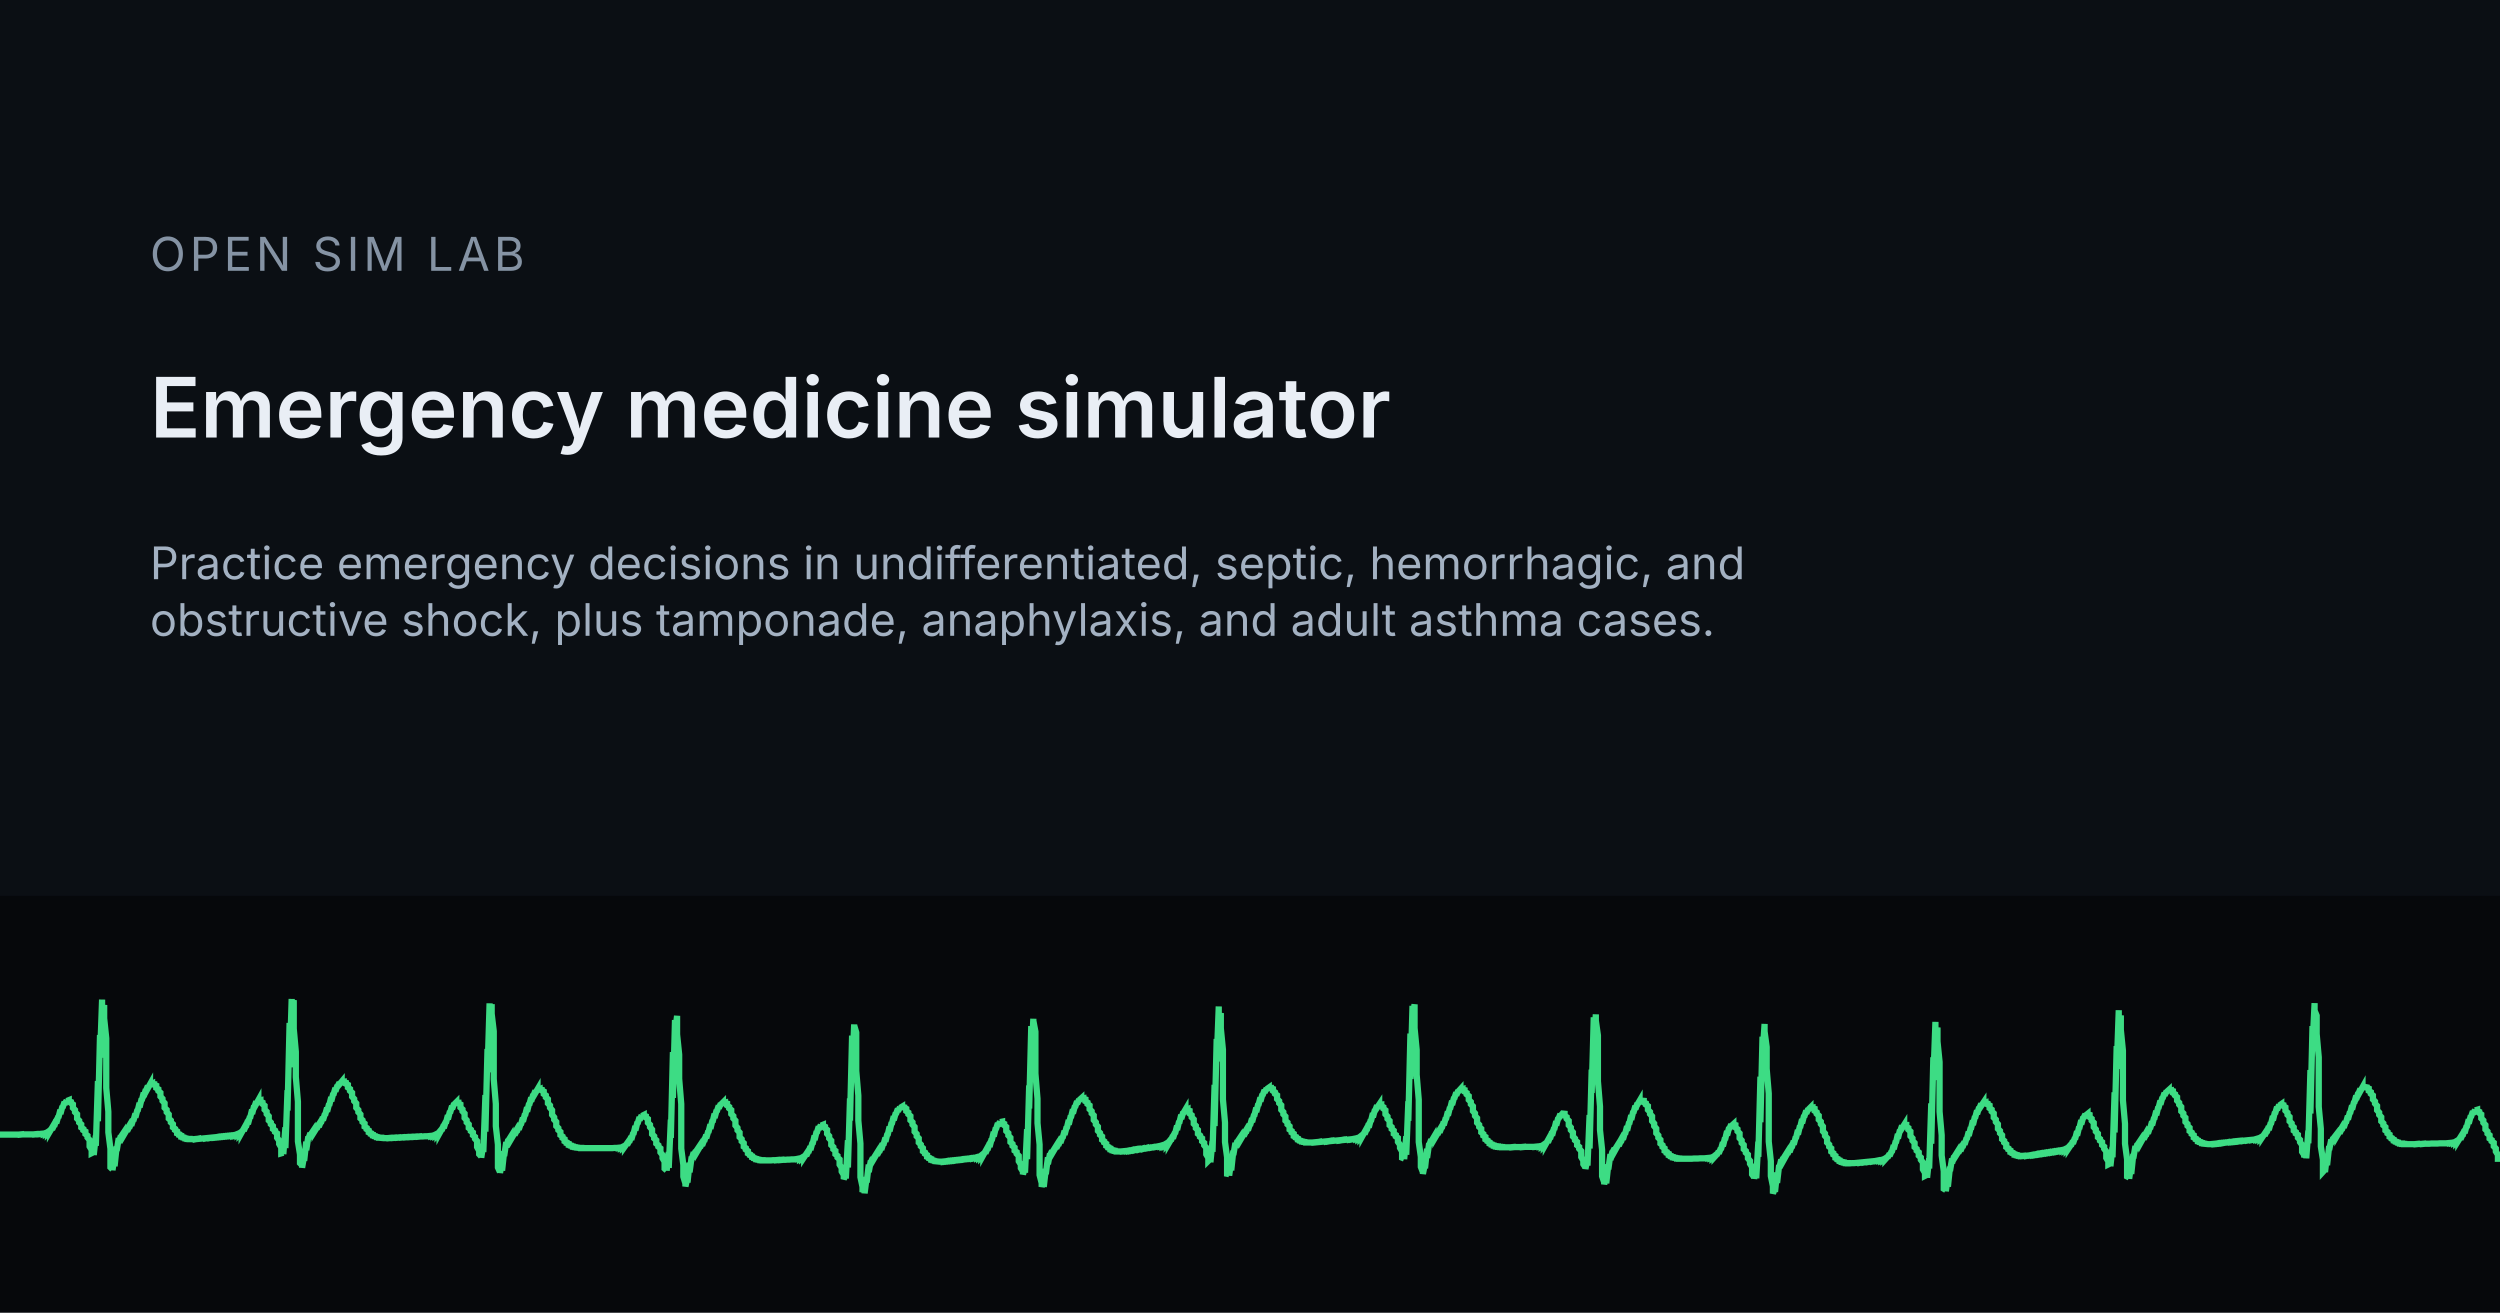
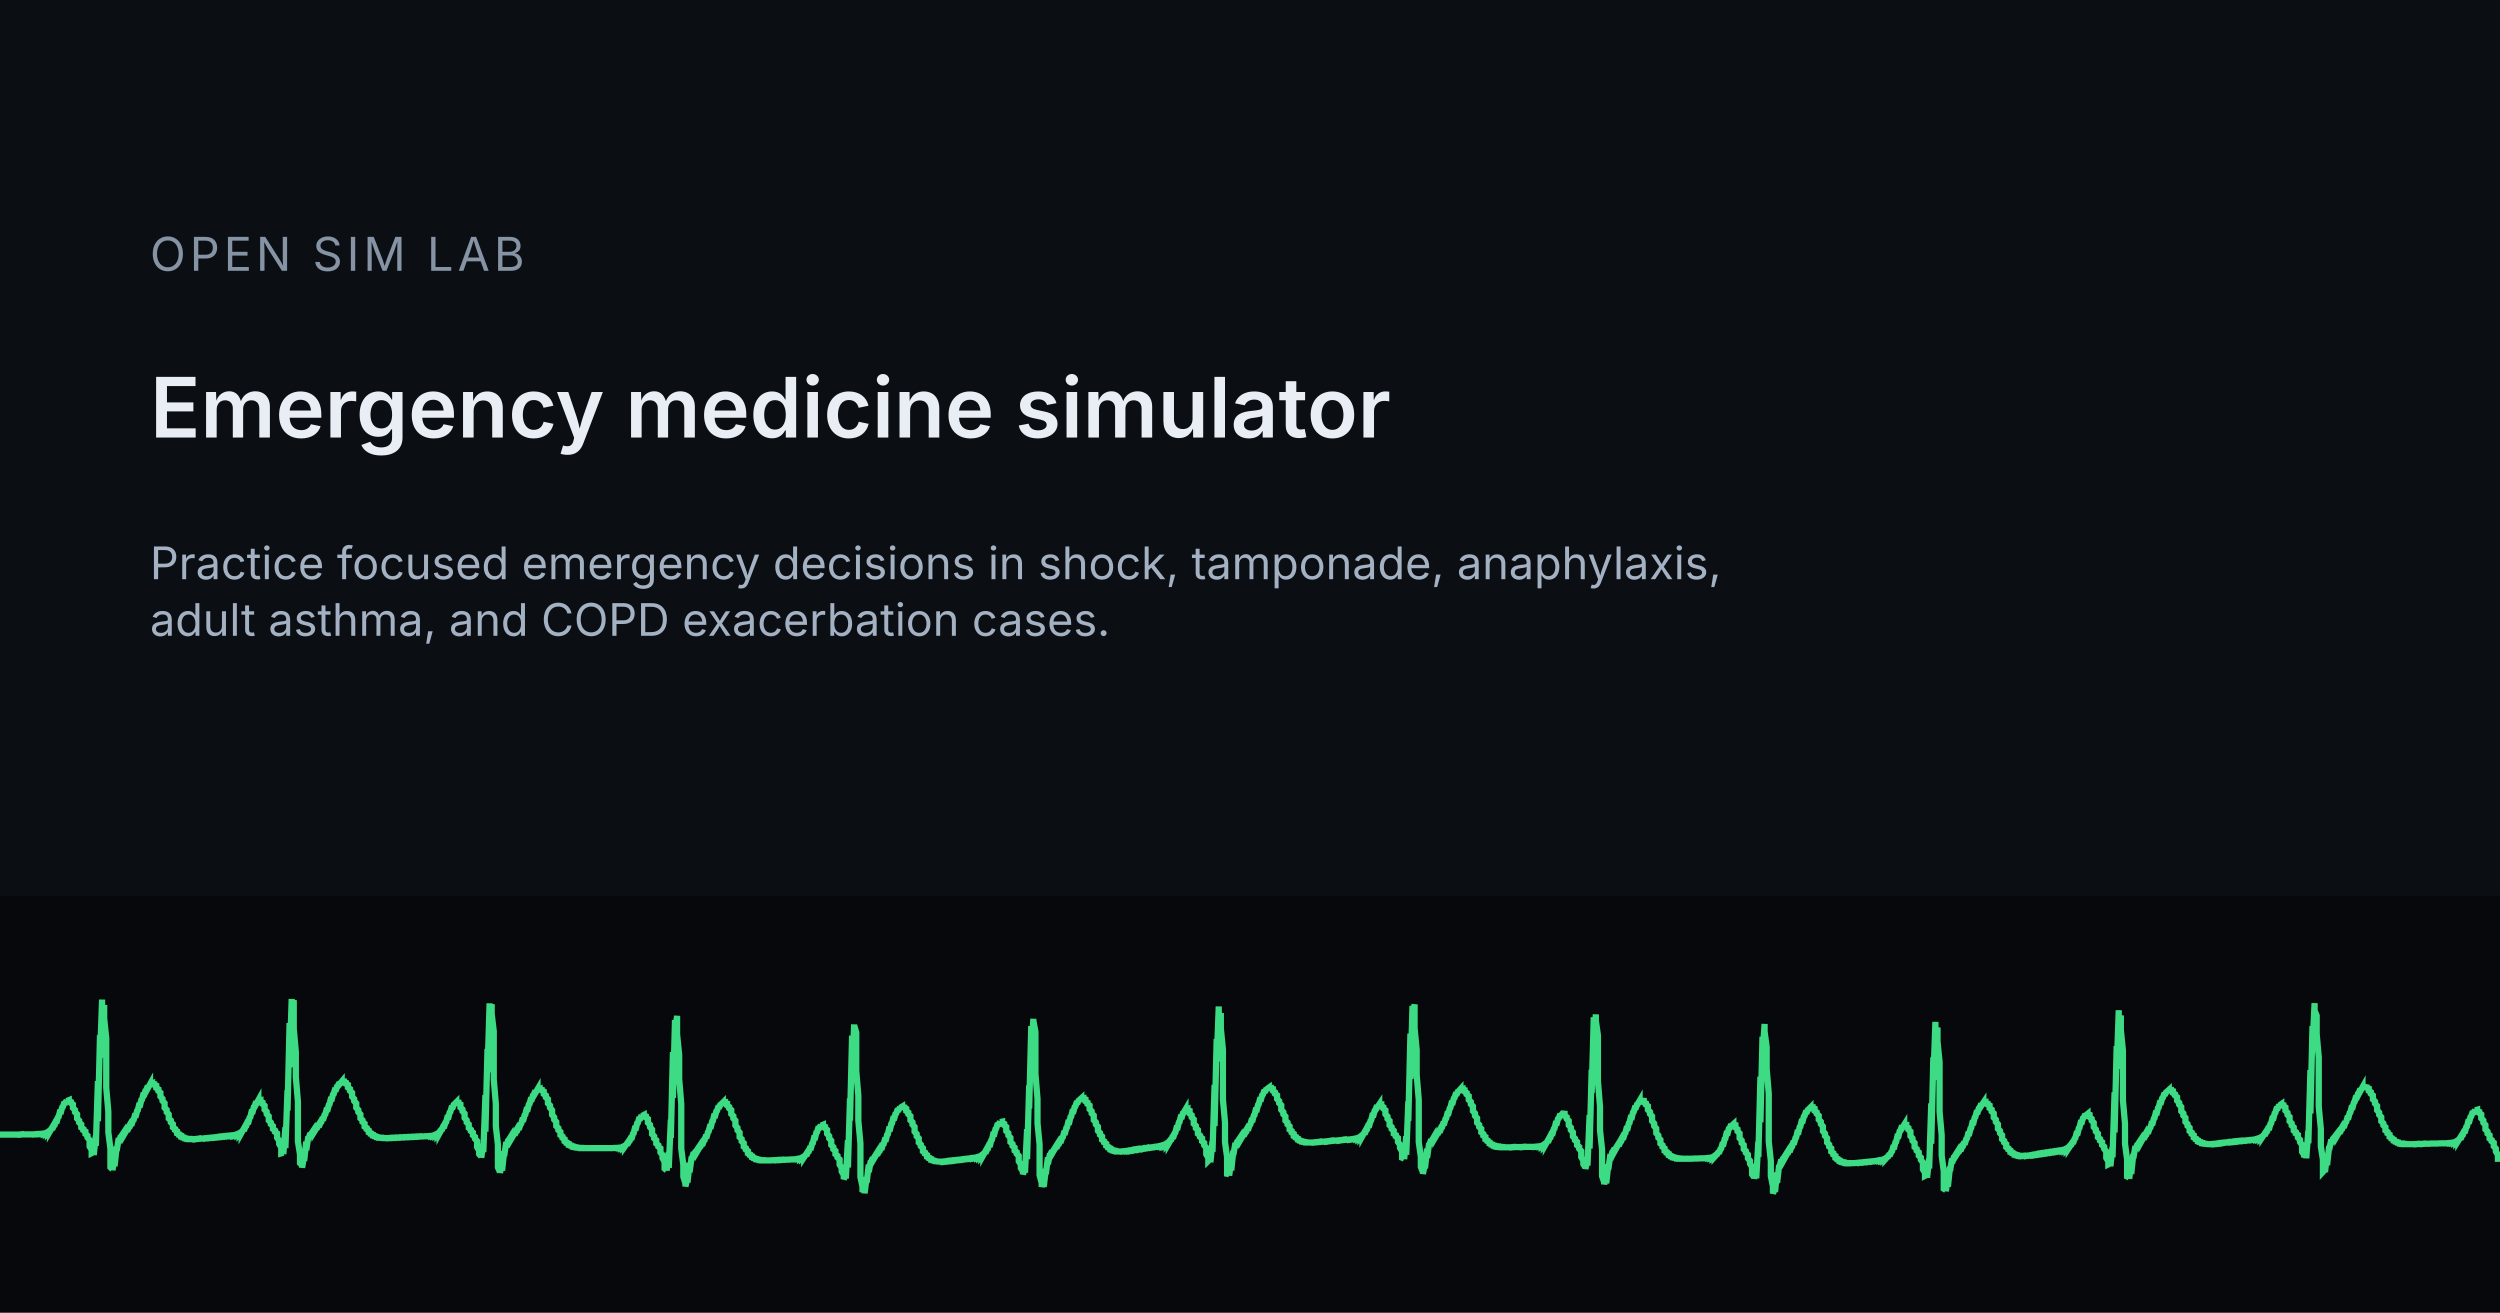
<svg xmlns="http://www.w3.org/2000/svg" width="1200" height="630" viewBox="0 0 1200 630">
  <rect width="1200" height="630" fill="#0B0F14" />
  <rect x="0" y="430" width="1200" height="200" fill="#06080B" />
  <g transform="translate(0 455)">
    <path d="M0 89.6 L0 89.6 L1 89.6 L1 89.6 L2 89.6 L2 89.6 L3 89.6 L3 89.6 L4 89.6 L4 89.6 L5 89.6 L5 89.6 L6 89.6 L6 89.6 L7 89.6 L7 89.6 L8 89.6 L8 89.6 L9 89.6 L9 89.6 L10 89.5 L10 89.6 L11 89.5 L11 89.5 L12 89.5 L12 89.5 L13 89.5 L13 89.5 L14 89.5 L14 89.5 L15 89.5 L15 89.5 L16 89.5 L16 89.5 L17 89.4 L17 89.5 L18 89.4 L18 89.4 L19 89.3 L19 89.4 L20 89.3 L20 89.3 L21 89.1 L21 89.2 L22 88.8 L22 89.0 L23 88.3 L23 88.7 L24 87.6 L24 88.0 L25 86.3 L25 87.2 L26 85.0 L26 85.7 L27 82.6 L27 84.2 L28 80.7 L28 81.6 L29 77.7 L29 79.7 L30 75.9 L30 76.8 L31 73.9 L31 75.1 L32 73.2 L32 73.5 L33 73.1 L33 73.5 L34 73.9 L34 74.4 L35 75.1 L35 76.8 L36 77.8 L36 78.8 L37 79.8 L37 81.9 L38 82.9 L38 83.8 L39 84.7 L39 86.2 L40 86.9 L40 87.5 L41 88.1 L41 89.3 L42 90.1 L42 91.0 L43 92.2 L43 95.3 L44 97.0 L44 98.5 L45 98.0 L45 99.4 L46 90.1 L46 95.0 L47 63.9 L47 83.2 L48 41.8 L48 52.7 L49 24.8 L49 32.7 L50 27.4 L50 33.8 L51 43.4 L51 67.2 L52 78.6 L52 88.5 L53 96.4 L53 105.3 L54 106.3 L54 106.7 L55 99.9 L55 104.8 L56 95.3 L56 97.4 L57 91.3 L57 93.5 L58 90.2 L58 90.7 L59 89.2 L59 89.8 L60 88.4 L60 88.8 L61 87.1 L61 88.0 L62 85.9 L62 86.5 L63 83.9 L63 85.3 L64 82.2 L64 83.1 L65 79.5 L65 81.4 L66 77.5 L66 78.5 L67 74.4 L67 76.5 L68 72.3 L68 73.4 L69 69.5 L69 71.4 L70 67.9 L70 68.7 L71 66.2 L71 67.3 L72 65.5 L72 65.7 L73 65.2 L73 65.3 L74 65.4 L74 65.7 L75 66.1 L75 67.2 L76 67.8 L76 68.6 L77 69.5 L77 71.3 L78 72.4 L78 73.4 L79 74.5 L79 76.7 L80 77.7 L80 78.8 L81 79.9 L81 81.9 L82 82.8 L82 83.7 L83 84.6 L83 86.1 L84 86.8 L84 87.4 L85 88.0 L85 89.0 L86 89.4 L86 89.8 L87 90.1 L87 90.7 L88 90.9 L88 91.1 L89 91.3 L89 91.5 L90 91.6 L90 91.7 L91 91.7 L91 91.8 L92 91.8 L92 91.8 L93 91.8 L93 91.8 L94 91.7 L94 91.8 L95 91.6 L95 91.7 L96 91.6 L96 91.6 L97 91.5 L97 91.5 L98 91.4 L98 91.4 L99 91.3 L99 91.4 L100 91.2 L100 91.2 L101 91.1 L101 91.2 L102 91.0 L102 91.0 L103 90.9 L103 91.0 L104 90.8 L104 90.9 L105 90.7 L105 90.8 L106 90.6 L106 90.7 L107 90.5 L107 90.6 L108 90.4 L108 90.5 L109 90.3 L109 90.4 L110 90.2 L110 90.3 L111 90.1 L111 90.2 L112 90.0 L112 90.1 L113 89.7 L113 89.9 L114 89.5 L114 89.6 L115 88.9 L115 89.3 L116 88.2 L116 88.6 L117 86.8 L117 87.8 L118 85.4 L118 86.1 L119 82.8 L119 84.6 L120 80.8 L120 81.8 L121 77.6 L121 79.7 L122 75.7 L122 76.6 L123 73.7 L123 74.9 L124 73.1 L124 73.3 L125 73.1 L125 73.7 L126 74.2 L126 74.9 L127 75.7 L127 77.6 L128 78.6 L128 79.7 L129 80.8 L129 82.8 L130 83.8 L130 84.6 L131 85.5 L131 86.9 L132 87.6 L132 88.3 L133 89.0 L133 91.1 L134 92.5 L134 94.1 L135 95.8 L135 98.6 L136 98.3 L136 99.0 L137 86.1 L137 96.1 L138 68.3 L138 78.1 L139 36.0 L139 57.3 L140 24.5 L140 28.4 L141 25.1 L141 38.8 L142 49.9 L142 62.0 L143 73.8 L143 92.9 L144 99.2 L144 103.3 L145 104.3 L145 105.5 L146 99.7 L146 102.2 L147 93.0 L147 97.1 L148 90.5 L148 91.6 L149 88.9 L149 89.8 L150 88.3 L150 88.6 L151 87.3 L151 88.0 L152 86.4 L152 86.9 L153 84.8 L153 85.9 L154 83.5 L154 84.2 L155 81.2 L155 82.8 L156 79.5 L156 80.4 L157 76.7 L157 78.6 L158 74.7 L158 75.7 L159 71.6 L159 73.6 L160 69.7 L160 70.7 L161 67.2 L161 68.9 L162 65.9 L162 66.5 L163 64.6 L163 65.4 L164 64.2 L164 64.3 L165 64.2 L165 64.4 L166 64.7 L166 65.2 L167 65.7 L167 67.0 L168 67.7 L168 68.6 L169 69.5 L169 71.4 L170 72.5 L170 73.5 L171 74.6 L171 76.7 L172 77.8 L172 78.8 L173 79.9 L173 81.8 L174 82.7 L174 83.5 L175 84.3 L175 85.8 L176 86.4 L176 87.0 L177 87.6 L177 88.5 L178 88.9 L178 89.3 L179 89.6 L179 90.1 L180 90.3 L180 90.5 L181 90.7 L181 90.9 L182 91.0 L182 91.1 L183 91.1 L183 91.2 L184 91.3 L184 91.3 L185 91.3 L185 91.3 L186 91.3 L186 91.3 L187 91.2 L187 91.3 L188 91.2 L188 91.2 L189 91.1 L189 91.2 L190 91.1 L190 91.1 L191 91.0 L191 91.1 L192 91.0 L192 91.0 L193 90.9 L193 91.0 L194 90.9 L194 90.9 L195 90.8 L195 90.9 L196 90.8 L196 90.8 L197 90.7 L197 90.8 L198 90.7 L198 90.7 L199 90.6 L199 90.7 L200 90.6 L200 90.6 L201 90.5 L201 90.6 L202 90.5 L202 90.5 L203 90.5 L203 90.5 L204 90.4 L204 90.4 L205 90.4 L205 90.4 L206 90.3 L206 90.3 L207 90.2 L207 90.3 L208 90.0 L208 90.1 L209 89.6 L209 89.9 L210 89.2 L210 89.4 L211 88.2 L211 88.9 L212 87.1 L212 87.7 L213 85.0 L213 86.5 L214 83.3 L214 84.2 L215 80.3 L215 82.3 L216 78.3 L216 79.3 L217 75.8 L217 77.4 L218 74.6 L218 75.1 L219 74.1 L219 74.3 L220 74.3 L220 74.6 L221 75.1 L221 76.6 L222 77.5 L222 78.4 L223 79.5 L223 81.6 L224 82.7 L224 83.7 L225 84.7 L225 86.4 L226 87.2 L226 87.9 L227 88.6 L227 89.9 L228 90.7 L228 91.6 L229 92.7 L229 95.6 L230 97.4 L230 99.0 L231 100.1 L231 100.7 L232 94.1 L232 98.0 L233 70.6 L233 88.2 L234 48.5 L234 59.7 L235 26.6 L235 38.3 L236 27.0 L236 31.6 L237 40.0 L237 63.0 L238 74.9 L238 85.6 L239 94.4 L239 105.4 L240 107.6 L240 108.0 L241 102.4 L241 106.9 L242 97.6 L242 99.9 L243 93.2 L243 95.7 L244 91.9 L244 92.5 L245 90.9 L245 91.5 L246 90.2 L246 90.6 L247 88.9 L247 89.8 L248 87.8 L248 88.4 L249 85.8 L249 87.2 L250 84.2 L250 85.0 L251 81.5 L251 83.4 L252 79.6 L252 80.6 L253 76.5 L253 78.6 L254 74.5 L254 75.5 L255 71.8 L255 73.6 L256 70.2 L256 71.0 L257 68.5 L257 69.6 L258 67.9 L258 68.2 L259 67.8 L259 67.9 L260 68.1 L260 68.4 L261 68.9 L261 70.1 L262 70.8 L262 71.7 L263 72.6 L263 74.6 L264 75.6 L264 76.7 L265 77.9 L265 80.1 L266 81.3 L266 82.4 L267 83.5 L267 85.5 L268 86.5 L268 87.4 L269 88.3 L269 89.8 L270 90.5 L270 91.2 L271 91.8 L271 92.8 L272 93.3 L272 93.7 L273 94.0 L273 94.6 L274 94.8 L274 95.0 L275 95.2 L275 95.5 L276 95.6 L276 95.7 L277 95.8 L277 95.9 L278 96.0 L278 96.0 L279 96.0 L279 96.1 L280 96.1 L280 96.1 L281 96.1 L281 96.1 L282 96.1 L282 96.1 L283 96.1 L283 96.1 L284 96.1 L284 96.1 L285 96.1 L285 96.1 L286 96.1 L286 96.1 L287 96.1 L287 96.1 L288 96.1 L288 96.1 L289 96.1 L289 96.1 L290 96.1 L290 96.1 L291 96.1 L291 96.1 L292 96.1 L292 96.1 L293 96.1 L293 96.1 L294 96.1 L294 96.1 L295 96.0 L295 96.0 L296 96.0 L296 96.0 L297 95.9 L297 96.0 L298 95.8 L298 95.9 L299 95.4 L299 95.7 L300 94.9 L300 95.2 L301 93.8 L301 94.6 L302 92.7 L302 93.3 L303 90.5 L303 92.1 L304 88.6 L304 89.6 L305 85.5 L305 87.6 L306 83.5 L306 84.5 L307 81.2 L307 82.7 L308 80.3 L308 80.7 L309 80.2 L309 80.4 L310 80.8 L310 81.4 L311 82.1 L311 83.9 L312 84.9 L312 86.0 L313 87.2 L313 89.4 L314 90.4 L314 91.4 L315 92.3 L315 93.9 L316 94.7 L316 95.4 L317 96.2 L317 98.1 L318 99.4 L318 100.9 L319 102.6 L319 105.9 L320 106.8 L320 106.9 L321 98.0 L321 105.6 L322 82.4 L322 91.2 L323 50.0 L323 72.0 L324 34.6 L324 40.8 L325 32.6 L325 41.5 L326 51.2 L326 62.8 L327 74.9 L327 96.3 L328 104.2 L328 109.8 L329 113.1 L329 114.5 L330 110.3 L330 112.6 L331 103.1 L331 107.7 L332 100.2 L332 101.4 L333 98.1 L333 99.3 L334 97.4 L334 97.8 L335 96.3 L335 97.1 L336 95.4 L336 95.9 L337 93.6 L337 94.9 L338 92.2 L338 92.9 L339 89.7 L339 91.4 L340 87.8 L340 88.7 L341 84.7 L341 86.8 L342 82.6 L342 83.7 L343 79.6 L343 81.6 L344 77.8 L344 78.7 L345 75.7 L345 77.0 L346 74.7 L346 75.2 L347 74.2 L347 74.4 L348 74.2 L348 74.4 L349 74.7 L349 75.6 L350 76.3 L350 77.0 L351 77.8 L351 79.7 L352 80.7 L352 81.8 L353 82.9 L353 85.2 L354 86.4 L354 87.5 L355 88.6 L355 90.8 L356 91.8 L356 92.8 L357 93.7 L357 95.4 L358 96.1 L358 96.8 L359 97.5 L359 98.6 L360 99.1 L360 99.5 L361 99.9 L361 100.5 L362 100.8 L362 101.0 L363 101.2 L363 101.5 L364 101.6 L364 101.7 L365 101.8 L365 101.9 L366 101.9 L366 102.0 L367 102.0 L367 102.0 L368 102.0 L368 102.0 L369 102.0 L369 102.0 L370 102.0 L370 102.0 L371 101.9 L371 101.9 L372 101.9 L372 101.9 L373 101.8 L373 101.9 L374 101.8 L374 101.8 L375 101.7 L375 101.8 L376 101.7 L376 101.7 L377 101.7 L377 101.7 L378 101.6 L378 101.6 L379 101.6 L379 101.6 L380 101.5 L380 101.5 L381 101.5 L381 101.5 L382 101.4 L382 101.4 L383 101.2 L383 101.3 L384 101.1 L384 101.2 L385 100.6 L385 100.9 L386 100.1 L386 100.4 L387 98.9 L387 99.8 L388 97.7 L388 98.3 L389 95.3 L389 97.0 L390 93.3 L390 94.3 L391 90.1 L391 92.2 L392 88.0 L392 89.0 L393 85.7 L393 87.1 L394 85.0 L394 85.3 L395 84.9 L395 85.3 L396 85.8 L396 86.5 L397 87.3 L397 89.2 L398 90.3 L398 91.4 L399 92.5 L399 94.6 L400 95.6 L400 96.6 L401 97.4 L401 99.0 L402 99.8 L402 100.6 L403 101.5 L403 104.0 L404 105.6 L404 107.3 L405 109.0 L405 111.0 L406 108.9 L406 110.7 L407 92.3 L407 105.4 L408 72.2 L408 82.9 L409 42.1 L409 60.9 L410 36.7 L410 37.2 L411 40.6 L411 59.0 L412 70.9 L412 82.9 L413 93.9 L413 110.0 L414 114.7 L414 117.2 L415 115.0 L415 117.8 L416 110.0 L416 112.6 L417 104.0 L417 107.6 L418 102.1 L418 102.9 L419 100.7 L419 101.5 L420 99.9 L420 100.3 L421 98.6 L421 99.5 L422 97.5 L422 98.1 L423 95.5 L423 96.9 L424 93.8 L424 94.7 L425 91.1 L425 93.0 L426 89.0 L426 90.1 L427 85.8 L427 88.0 L428 83.7 L428 84.8 L429 80.8 L429 82.7 L430 79.1 L430 79.9 L431 77.2 L431 78.4 L432 76.5 L432 76.8 L433 76.2 L433 76.3 L434 76.5 L434 76.7 L435 77.2 L435 78.3 L436 79.0 L436 79.8 L437 80.7 L437 82.7 L438 83.7 L438 84.8 L439 85.9 L439 88.2 L440 89.3 L440 90.4 L441 91.4 L441 93.4 L442 94.4 L442 95.2 L443 96.1 L443 97.6 L444 98.2 L444 98.8 L445 99.4 L445 100.3 L446 100.7 L446 101.0 L447 101.3 L447 101.8 L448 102.0 L448 102.1 L449 102.3 L449 102.4 L450 102.5 L450 102.5 L451 102.6 L451 102.6 L452 102.6 L452 102.6 L453 102.5 L453 102.6 L454 102.4 L454 102.5 L455 102.3 L455 102.4 L456 102.2 L456 102.3 L457 102.1 L457 102.2 L458 102.0 L458 102.1 L459 101.9 L459 102.0 L460 101.8 L460 101.8 L461 101.6 L461 101.7 L462 101.5 L462 101.6 L463 101.4 L463 101.5 L464 101.3 L464 101.3 L465 101.1 L465 101.2 L466 101.0 L466 101.1 L467 100.9 L467 101.0 L468 100.7 L468 100.8 L469 100.5 L469 100.7 L470 100.2 L470 100.4 L471 99.6 L471 100.1 L472 99.0 L472 99.4 L473 97.6 L473 98.6 L474 96.3 L474 97.0 L475 93.7 L475 95.5 L476 91.6 L476 92.6 L477 88.3 L477 90.5 L478 86.3 L478 87.2 L479 84.1 L479 85.4 L480 83.4 L480 83.6 L481 83.4 L481 83.9 L482 84.4 L482 85.1 L483 85.9 L483 87.9 L484 88.9 L484 90.0 L485 91.1 L485 93.2 L486 94.1 L486 95.0 L487 95.8 L487 97.3 L488 98.0 L488 98.8 L489 99.8 L489 102.4 L490 104.0 L490 105.7 L491 107.3 L491 108.7 L492 105.6 L492 107.9 L493 87.0 L493 101.4 L494 66.0 L494 77.1 L495 37.5 L495 54.8 L496 34.0 L496 34.9 L497 40.2 L497 60.3 L498 72.4 L498 84.1 L499 94.4 L499 109.0 L500 112.9 L500 114.7 L501 111.2 L501 114.7 L502 106.1 L502 108.6 L503 100.5 L503 103.8 L504 98.7 L504 99.5 L505 97.4 L505 98.2 L506 96.6 L506 97.0 L507 95.3 L507 96.2 L508 94.2 L508 94.8 L509 92.2 L509 93.6 L510 90.6 L510 91.4 L511 87.8 L511 89.7 L512 85.8 L512 86.8 L513 82.6 L513 84.8 L514 80.5 L514 81.6 L515 77.5 L515 79.5 L516 75.7 L516 76.6 L517 73.6 L517 74.9 L518 72.7 L518 73.1 L519 72.2 L519 72.4 L520 72.2 L520 72.4 L521 72.7 L521 73.6 L522 74.2 L522 74.9 L523 75.6 L523 77.4 L524 78.4 L524 79.4 L525 80.4 L525 82.6 L526 83.7 L526 84.7 L527 85.8 L527 87.8 L528 88.8 L528 89.7 L529 90.5 L529 92.1 L530 92.8 L530 93.4 L531 94.0 L531 95.0 L532 95.5 L532 95.9 L533 96.2 L533 96.8 L534 97.0 L534 97.2 L535 97.3 L535 97.5 L536 97.6 L536 97.7 L537 97.7 L537 97.7 L538 97.7 L538 97.7 L539 97.6 L539 97.7 L540 97.6 L540 97.6 L541 97.4 L541 97.5 L542 97.3 L542 97.4 L543 97.1 L543 97.3 L544 97.0 L544 97.1 L545 96.8 L545 97.0 L546 96.7 L546 96.8 L547 96.6 L547 96.7 L548 96.4 L548 96.5 L549 96.3 L549 96.4 L550 96.1 L550 96.2 L551 96.0 L551 96.1 L552 95.9 L552 95.9 L553 95.7 L553 95.8 L554 95.6 L554 95.6 L555 95.4 L555 95.5 L556 95.3 L556 95.3 L557 95.0 L557 95.2 L558 94.9 L558 95.0 L559 94.4 L559 94.7 L560 94.0 L560 94.3 L561 93.1 L561 93.8 L562 92.1 L562 92.6 L563 90.1 L563 91.5 L564 88.4 L564 89.3 L565 85.3 L565 87.4 L566 83.1 L566 84.2 L567 80.1 L567 82.1 L568 78.7 L568 79.3 L569 77.6 L569 78.1 L570 77.6 L570 77.9 L571 78.2 L571 79.5 L572 80.3 L572 81.3 L573 82.3 L573 84.4 L574 85.4 L574 86.5 L575 87.4 L575 89.2 L576 90.0 L576 90.7 L577 91.4 L577 92.8 L578 93.6 L578 94.7 L579 95.9 L579 99.1 L580 100.8 L580 102.2 L581 101.2 L581 102.9 L582 92.7 L582 97.9 L583 65.7 L583 85.5 L584 43.7 L584 54.5 L585 28.1 L585 34.9 L586 31.3 L586 38.6 L587 48.8 L587 72.7 L588 83.8 L588 93.2 L589 100.5 L589 108.4 L590 108.6 L590 109.3 L591 101.8 L591 106.8 L592 97.3 L592 99.4 L593 93.6 L593 95.7 L594 92.5 L594 93.0 L595 91.5 L595 92.2 L596 90.7 L596 91.1 L597 89.4 L597 90.3 L598 88.2 L598 88.8 L599 86.1 L599 87.6 L600 84.5 L600 85.3 L601 81.8 L601 83.6 L602 79.8 L602 80.8 L603 76.7 L603 78.8 L604 74.7 L604 75.7 L605 71.8 L605 73.7 L606 70.1 L606 70.9 L607 68.2 L607 69.4 L608 67.4 L608 67.8 L609 67.1 L609 67.2 L610 67.2 L610 67.4 L611 67.7 L611 68.6 L612 69.3 L612 70.0 L613 70.7 L613 72.5 L614 73.5 L614 74.5 L615 75.5 L615 77.7 L616 78.8 L616 79.8 L617 80.9 L617 82.9 L618 83.8 L618 84.7 L619 85.6 L619 87.2 L620 87.9 L620 88.6 L621 89.2 L621 90.3 L622 90.7 L622 91.1 L623 91.5 L623 92.1 L624 92.4 L624 92.6 L625 92.8 L625 93.0 L626 93.1 L626 93.2 L627 93.3 L627 93.4 L628 93.4 L628 93.4 L629 93.4 L629 93.4 L630 93.4 L630 93.4 L631 93.3 L631 93.4 L632 93.3 L632 93.3 L633 93.1 L633 93.2 L634 93.1 L634 93.1 L635 93.0 L635 93.0 L636 92.9 L636 92.9 L637 92.8 L637 92.9 L638 92.7 L638 92.8 L639 92.6 L639 92.7 L640 92.6 L640 92.6 L641 92.5 L641 92.5 L642 92.4 L642 92.4 L643 92.3 L643 92.4 L644 92.2 L644 92.3 L645 92.1 L645 92.2 L646 92.1 L646 92.1 L647 92.0 L647 92.0 L648 91.9 L648 92.0 L649 91.8 L649 91.9 L650 91.7 L650 91.7 L651 91.4 L651 91.6 L652 91.2 L652 91.3 L653 90.5 L653 91.0 L654 89.9 L654 90.2 L655 88.4 L655 89.4 L656 87.0 L656 87.7 L657 84.4 L657 86.2 L658 82.4 L658 83.4 L659 79.3 L659 81.3 L660 77.5 L660 78.3 L661 75.6 L661 76.7 L662 75.2 L662 75.3 L663 75.2 L663 75.8 L664 76.4 L664 77.1 L665 77.9 L665 79.8 L666 80.9 L666 82.0 L667 83.0 L667 85.1 L668 86.0 L668 86.9 L669 87.7 L669 89.2 L670 89.8 L670 90.5 L671 91.2 L671 93.1 L672 94.5 L672 96.0 L673 97.7 L673 100.7 L674 101.1 L674 101.4 L675 90.4 L675 99.3 L676 73.6 L676 83.0 L677 41.1 L677 62.9 L678 27.8 L678 32.7 L679 27.1 L679 38.5 L680 49.0 L680 60.9 L681 72.9 L681 93.2 L682 100.3 L682 105.1 L683 107.7 L683 108.5 L684 103.4 L684 105.8 L685 96.4 L685 100.8 L686 93.7 L686 94.8 L687 91.9 L687 92.9 L688 91.2 L688 91.5 L689 90.1 L689 90.8 L690 89.1 L690 89.6 L691 87.3 L691 88.6 L692 85.9 L692 86.7 L693 83.4 L693 85.1 L694 81.5 L694 82.5 L695 78.5 L695 80.5 L696 76.4 L696 77.4 L697 73.4 L697 75.4 L698 71.6 L698 72.5 L699 69.4 L699 70.8 L700 68.4 L700 68.9 L701 67.8 L701 68.1 L702 67.8 L702 67.9 L703 68.2 L703 69.0 L704 69.6 L704 70.3 L705 71.1 L705 72.9 L706 73.9 L706 75.0 L707 76.0 L707 78.3 L708 79.4 L708 80.6 L709 81.7 L709 83.9 L710 84.9 L710 85.9 L711 86.8 L711 88.5 L712 89.3 L712 90.1 L713 90.7 L713 91.9 L714 92.4 L714 92.8 L715 93.3 L715 93.9 L716 94.2 L716 94.5 L717 94.7 L717 95.0 L718 95.1 L718 95.3 L719 95.3 L719 95.5 L720 95.5 L720 95.6 L721 95.6 L721 95.7 L722 95.7 L722 95.7 L723 95.7 L723 95.7 L724 95.7 L724 95.7 L725 95.7 L725 95.7 L726 95.6 L726 95.7 L727 95.6 L727 95.6 L728 95.6 L728 95.6 L729 95.6 L729 95.6 L730 95.6 L730 95.6 L731 95.5 L731 95.6 L732 95.5 L732 95.5 L733 95.5 L733 95.5 L734 95.5 L734 95.5 L735 95.5 L735 95.5 L736 95.5 L736 95.5 L737 95.4 L737 95.5 L738 95.4 L738 95.4 L739 95.2 L739 95.3 L740 95.0 L740 95.1 L741 94.4 L741 94.9 L742 93.8 L742 94.1 L743 92.3 L743 93.4 L744 90.9 L744 91.7 L745 88.3 L745 90.1 L746 86.2 L746 87.3 L747 83.2 L747 85.2 L748 81.4 L748 82.2 L749 79.7 L749 80.7 L750 79.5 L750 79.5 L751 79.6 L751 80.5 L752 81.2 L752 82.0 L753 83.0 L753 85.1 L754 86.2 L754 87.4 L755 88.5 L755 90.5 L756 91.5 L756 92.3 L757 93.1 L757 94.7 L758 95.5 L758 96.4 L759 97.5 L759 100.4 L760 102.1 L760 103.8 L761 105.3 L761 106.1 L762 101.4 L762 104.5 L763 80.2 L763 96.3 L764 58.4 L764 69.6 L765 33.3 L765 47.7 L766 31.9 L766 34.9 L767 42.0 L767 64.0 L768 76.1 L768 87.4 L769 96.9 L769 109.6 L770 112.5 L770 113.5 L771 108.9 L771 113.0 L772 103.9 L772 106.3 L773 99.0 L773 101.8 L774 97.5 L774 98.1 L775 96.2 L775 97.0 L776 95.4 L776 95.8 L777 94.0 L777 95.0 L778 92.7 L778 93.4 L779 90.4 L779 92.0 L780 88.6 L780 89.5 L781 85.6 L781 87.7 L782 83.5 L782 84.6 L783 80.3 L783 82.5 L784 78.3 L784 79.3 L785 75.8 L785 77.4 L786 74.5 L786 75.1 L787 73.4 L787 74.0 L788 73.3 L788 73.3 L789 73.4 L789 74.1 L790 74.6 L790 75.2 L791 75.9 L791 77.7 L792 78.7 L792 79.7 L793 80.8 L793 83.1 L794 84.3 L794 85.5 L795 86.7 L795 88.9 L796 90.0 L796 91.1 L797 92.1 L797 93.9 L798 94.7 L798 95.5 L799 96.2 L799 97.4 L800 97.9 L800 98.4 L801 98.8 L801 99.5 L802 99.8 L802 100.1 L803 100.3 L803 100.6 L804 100.7 L804 100.8 L805 100.9 L805 101.1 L806 101.1 L806 101.2 L807 101.2 L807 101.2 L808 101.2 L808 101.2 L809 101.2 L809 101.2 L810 101.2 L810 101.2 L811 101.2 L811 101.2 L812 101.2 L812 101.2 L813 101.1 L813 101.1 L814 101.1 L814 101.1 L815 101.1 L815 101.1 L816 101.0 L816 101.0 L817 101.0 L817 101.0 L818 101.0 L818 101.0 L819 100.9 L819 100.9 L820 100.8 L820 100.9 L821 100.7 L821 100.8 L822 100.4 L822 100.6 L823 99.8 L823 100.3 L824 99.2 L824 99.5 L825 97.6 L825 98.7 L826 96.1 L826 96.9 L827 93.3 L827 95.2 L828 91.1 L828 92.2 L829 87.9 L829 90.0 L830 86.1 L830 87.0 L831 84.7 L831 85.5 L832 84.6 L832 84.7 L833 85.0 L833 86.2 L834 87.0 L834 88.0 L835 89.0 L835 91.3 L836 92.4 L836 93.6 L837 94.6 L837 96.6 L838 97.5 L838 98.3 L839 99.2 L839 101.0 L840 102.2 L840 103.6 L841 105.2 L841 108.7 L842 110.1 L842 110.8 L843 105.6 L843 110.6 L844 93.0 L844 100.3 L845 61.8 L845 83.7 L846 42.6 L846 51.2 L847 36.5 L847 40.1 L848 47.6 L848 58.0 L849 69.9 L849 93.0 L850 102.3 L850 109.5 L851 114.4 L851 117.9 L852 115.3 L852 117.1 L853 107.8 L853 112.8 L854 104.2 L854 105.8 L855 101.6 L855 103.0 L856 100.7 L856 101.1 L857 99.5 L857 100.3 L858 98.5 L858 99.0 L859 96.7 L859 98.0 L860 95.2 L860 96.0 L861 92.6 L861 94.4 L862 90.6 L862 91.6 L863 87.4 L863 89.6 L864 85.3 L864 86.4 L865 82.2 L865 84.2 L866 80.3 L866 81.2 L867 78.1 L867 79.5 L868 77.2 L868 77.6 L869 76.6 L869 76.9 L870 76.7 L870 76.9 L871 77.2 L871 78.2 L872 78.9 L872 79.6 L873 80.5 L873 82.4 L874 83.4 L874 84.5 L875 85.7 L875 88.0 L876 89.1 L876 90.2 L877 91.3 L877 93.4 L878 94.4 L878 95.4 L879 96.2 L879 97.8 L880 98.5 L880 99.2 L881 99.8 L881 100.8 L882 101.2 L882 101.6 L883 101.9 L883 102.4 L884 102.6 L884 102.8 L885 102.9 L885 103.1 L886 103.2 L886 103.3 L887 103.3 L887 103.4 L888 103.4 L888 103.4 L889 103.3 L889 103.3 L890 103.3 L890 103.3 L891 103.2 L891 103.2 L892 103.1 L892 103.1 L893 103.0 L893 103.1 L894 102.9 L894 102.9 L895 102.8 L895 102.9 L896 102.7 L896 102.7 L897 102.6 L897 102.7 L898 102.5 L898 102.5 L899 102.4 L899 102.5 L900 102.3 L900 102.3 L901 102.1 L901 102.2 L902 102.0 L902 102.1 L903 101.8 L903 102.0 L904 101.5 L904 101.7 L905 101.0 L905 101.4 L906 100.3 L906 100.7 L907 98.8 L907 99.9 L908 97.5 L908 98.2 L909 94.7 L909 96.6 L910 92.6 L910 93.7 L911 89.3 L911 91.5 L912 87.3 L912 88.2 L913 85.3 L913 86.5 L914 84.9 L914 85.0 L915 85.0 L915 85.8 L916 86.4 L916 87.2 L917 88.1 L917 90.3 L918 91.4 L918 92.5 L919 93.6 L919 95.6 L920 96.5 L920 97.3 L921 98.1 L921 99.7 L922 100.6 L922 101.7 L923 103.0 L923 106.3 L924 108.0 L924 109.4 L925 108.9 L925 110.3 L926 101.0 L926 105.9 L927 74.6 L927 94.0 L928 52.5 L928 63.4 L929 35.5 L929 43.4 L930 38.2 L930 44.9 L931 54.8 L931 78.6 L932 89.9 L932 99.6 L933 107.2 L933 115.6 L934 116.2 L934 116.8 L935 109.6 L935 114.6 L936 105.0 L936 107.1 L937 101.1 L937 103.3 L938 99.9 L938 100.4 L939 98.8 L939 99.5 L940 97.9 L940 98.4 L941 96.4 L941 97.5 L942 95.1 L942 95.8 L943 92.9 L943 94.4 L944 91.1 L944 92.0 L945 88.2 L945 90.2 L946 86.1 L946 87.1 L947 82.8 L947 85.0 L948 80.8 L948 81.8 L949 78.0 L949 79.8 L950 76.4 L950 77.2 L951 74.8 L951 75.8 L952 74.3 L952 74.5 L953 74.2 L953 74.4 L954 74.7 L954 75.1 L955 75.6 L955 76.9 L956 77.6 L956 78.5 L957 79.4 L957 81.4 L958 82.4 L958 83.5 L959 84.6 L959 86.8 L960 87.8 L960 88.9 L961 89.9 L961 91.8 L962 92.6 L962 93.4 L963 94.2 L963 95.6 L964 96.2 L964 96.7 L965 97.2 L965 98.0 L966 98.3 L966 98.6 L967 98.9 L967 99.3 L968 99.4 L968 99.6 L969 99.7 L969 99.8 L970 99.8 L970 99.9 L971 99.8 L971 99.9 L972 99.8 L972 99.8 L973 99.7 L973 99.8 L974 99.6 L974 99.6 L975 99.4 L975 99.5 L976 99.3 L976 99.4 L977 99.1 L977 99.3 L978 99.0 L978 99.1 L979 98.8 L979 99.0 L980 98.7 L980 98.8 L981 98.5 L981 98.7 L982 98.4 L982 98.5 L983 98.2 L983 98.4 L984 98.1 L984 98.2 L985 97.9 L985 98.1 L986 97.8 L986 97.9 L987 97.6 L987 97.8 L988 97.5 L988 97.6 L989 97.3 L989 97.4 L990 97.1 L990 97.2 L991 96.7 L991 97.0 L992 96.3 L992 96.6 L993 95.5 L993 96.1 L994 94.6 L994 95.1 L995 92.7 L995 94.0 L996 91.0 L996 91.9 L997 88.0 L997 90.1 L998 85.8 L998 86.9 L999 82.7 L999 84.7 L1000 81.1 L1000 81.8 L1001 79.8 L1001 80.5 L1002 79.7 L1002 79.8 L1003 80.1 L1003 81.2 L1004 82.0 L1004 82.9 L1005 83.9 L1005 86.0 L1006 87.1 L1006 88.1 L1007 89.1 L1007 90.9 L1008 91.7 L1008 92.5 L1009 93.2 L1009 94.6 L1010 95.4 L1010 96.4 L1011 97.7 L1011 100.8 L1012 102.5 L1012 103.9 L1013 103.4 L1013 104.8 L1014 95.6 L1014 100.5 L1015 69.3 L1015 88.6 L1016 47.1 L1016 58.1 L1017 29.9 L1017 38.0 L1018 32.4 L1018 39.3 L1019 49.3 L1019 73.1 L1020 84.4 L1020 94.0 L1021 101.5 L1021 109.7 L1022 110.2 L1022 110.8 L1023 103.5 L1023 108.5 L1024 98.9 L1024 101.0 L1025 95.1 L1025 97.3 L1026 94.0 L1026 94.5 L1027 93.0 L1027 93.7 L1028 92.2 L1028 92.6 L1029 90.8 L1029 91.8 L1030 89.7 L1030 90.3 L1031 87.6 L1031 89.1 L1032 86.0 L1032 86.9 L1033 83.3 L1033 85.2 L1034 81.3 L1034 82.3 L1035 78.2 L1035 80.3 L1036 76.2 L1036 77.2 L1037 73.3 L1037 75.2 L1038 71.6 L1038 72.4 L1039 69.6 L1039 70.8 L1040 68.7 L1040 69.1 L1041 68.2 L1041 68.4 L1042 68.3 L1042 68.4 L1043 68.7 L1043 69.6 L1044 70.2 L1044 70.8 L1045 71.6 L1045 73.3 L1046 74.3 L1046 75.2 L1047 76.3 L1047 78.4 L1048 79.4 L1048 80.5 L1049 81.5 L1049 83.5 L1050 84.5 L1050 85.4 L1051 86.3 L1051 87.9 L1052 88.6 L1052 89.3 L1053 89.9 L1053 91.0 L1054 91.5 L1054 91.9 L1055 92.3 L1055 92.9 L1056 93.1 L1056 93.3 L1057 93.5 L1057 93.8 L1058 93.9 L1058 94.0 L1059 94.1 L1059 94.1 L1060 94.2 L1060 94.2 L1061 94.2 L1061 94.2 L1062 94.1 L1062 94.1 L1063 94.0 L1063 94.1 L1064 93.9 L1064 94.0 L1065 93.8 L1065 93.9 L1066 93.7 L1066 93.8 L1067 93.6 L1067 93.7 L1068 93.5 L1068 93.5 L1069 93.3 L1069 93.4 L1070 93.3 L1070 93.3 L1071 93.1 L1071 93.2 L1072 93.0 L1072 93.1 L1073 92.9 L1073 93.0 L1074 92.8 L1074 92.9 L1075 92.7 L1075 92.8 L1076 92.6 L1076 92.6 L1077 92.5 L1077 92.6 L1078 92.4 L1078 92.4 L1079 92.3 L1079 92.4 L1080 92.2 L1080 92.2 L1081 92.1 L1081 92.2 L1082 92.0 L1082 92.0 L1083 91.7 L1083 91.9 L1084 91.5 L1084 91.6 L1085 91.0 L1085 91.4 L1086 90.5 L1086 90.7 L1087 89.2 L1087 90.1 L1088 88.1 L1088 88.7 L1089 85.7 L1089 87.4 L1090 83.8 L1090 84.8 L1091 80.7 L1091 82.8 L1092 78.7 L1092 79.7 L1093 76.3 L1093 77.8 L1094 75.3 L1094 75.7 L1095 75.0 L1095 75.1 L1096 75.4 L1096 75.9 L1097 76.5 L1097 78.1 L1098 79.1 L1098 80.1 L1099 81.1 L1099 83.2 L1100 84.2 L1100 85.2 L1101 86.1 L1101 87.7 L1102 88.4 L1102 89.1 L1103 89.7 L1103 91.1 L1104 92.1 L1104 93.2 L1105 94.6 L1105 97.9 L1106 99.4 L1106 100.6 L1107 97.9 L1107 101.0 L1108 87.7 L1108 93.8 L1109 58.6 L1109 79.5 L1110 37.5 L1110 47.4 L1111 26.5 L1111 30.1 L1112 32.5 L1112 41.3 L1113 52.5 L1113 76.3 L1114 86.8 L1114 95.3 L1115 101.6 L1115 107.5 L1116 106.4 L1116 107.6 L1117 99.2 L1117 104.3 L1118 95.1 L1118 97.0 L1119 92.0 L1119 93.7 L1120 91.1 L1120 91.5 L1121 90.2 L1121 90.8 L1122 89.4 L1122 89.8 L1123 88.1 L1123 89.0 L1124 86.9 L1124 87.5 L1125 84.9 L1125 86.3 L1126 83.3 L1126 84.1 L1127 80.6 L1127 82.4 L1128 78.6 L1128 79.6 L1129 75.6 L1129 77.6 L1130 73.6 L1130 74.6 L1131 70.9 L1131 72.7 L1132 69.4 L1132 70.1 L1133 67.6 L1133 68.7 L1134 66.9 L1134 67.2 L1135 66.7 L1135 66.7 L1136 66.9 L1136 67.1 L1137 67.5 L1137 68.6 L1138 69.2 L1138 70.0 L1139 70.8 L1139 72.7 L1140 73.7 L1140 74.7 L1141 75.8 L1141 77.9 L1142 79.0 L1142 80.1 L1143 81.2 L1143 83.2 L1144 84.2 L1144 85.1 L1145 86.0 L1145 87.6 L1146 88.3 L1146 89.0 L1147 89.6 L1147 90.7 L1148 91.2 L1148 91.6 L1149 92.0 L1149 92.6 L1150 92.9 L1150 93.1 L1151 93.3 L1151 93.6 L1152 93.8 L1152 93.9 L1153 93.9 L1153 94.1 L1154 94.1 L1154 94.2 L1155 94.2 L1155 94.2 L1156 94.2 L1156 94.2 L1157 94.2 L1157 94.2 L1158 94.2 L1158 94.2 L1159 94.2 L1159 94.2 L1160 94.1 L1160 94.2 L1161 94.1 L1161 94.1 L1162 94.1 L1162 94.1 L1163 94.0 L1163 94.1 L1164 94.0 L1164 94.0 L1165 94.0 L1165 94.0 L1166 94.0 L1166 94.0 L1167 93.9 L1167 93.9 L1168 93.9 L1168 93.9 L1169 93.9 L1169 93.9 L1170 93.9 L1170 93.9 L1171 93.8 L1171 93.8 L1172 93.8 L1172 93.8 L1173 93.8 L1173 93.8 L1174 93.8 L1174 93.8 L1175 93.7 L1175 93.7 L1176 93.6 L1176 93.7 L1177 93.5 L1177 93.6 L1178 93.3 L1178 93.4 L1179 92.8 L1179 93.2 L1180 92.2 L1180 92.5 L1181 90.9 L1181 91.9 L1182 89.7 L1182 90.3 L1183 87.3 L1183 88.9 L1184 85.3 L1184 86.3 L1185 82.3 L1185 84.3 L1186 80.5 L1186 81.4 L1187 78.4 L1187 79.7 L1188 77.8 L1188 78.0 L1189 77.7 L1189 78.1 L1190 78.6 L1190 79.2 L1191 79.9 L1191 81.8 L1192 82.8 L1192 83.9 L1193 85.0 L1193 87.1 L1194 88.1 L1194 89.1 L1195 89.9 L1195 91.5 L1196 92.2 L1196 92.8 L1197 93.5 L1197 95.2 L1198 96.3 L1198 97.7 L1199 99.3 L1199 102.7" fill="none" stroke="#3DDC84" stroke-width="3" />
  </g>
  <text x="72" y="130" font-family="Inter, system-ui, sans-serif" font-size="22.4" letter-spacing="2" fill="#8593A4">OPEN SIM LAB</text>
  <text x="72" y="210" font-family="Inter, system-ui, sans-serif" font-size="40" font-weight="600" fill="#E9EEF5">Emergency medicine simulator</text>
-   <text x="72" y="278" font-family="Inter, system-ui, sans-serif" font-size="21.6" fill="#A3B1C2">Practice emergency decisions in undifferentiated, septic, hemorrhagic, and</text>
-   <text x="72" y="305.2" font-family="Inter, system-ui, sans-serif" font-size="21.6" fill="#A3B1C2">obstructive shock, plus tamponade, anaphylaxis, and adult asthma cases.</text>
+   <text x="72" y="278" font-family="Inter, system-ui, sans-serif" font-size="21.6" fill="#A3B1C2">Practice focused emergency decisions in shock, tamponade, anaphylaxis,</text>
+   <text x="72" y="305.2" font-family="Inter, system-ui, sans-serif" font-size="21.6" fill="#A3B1C2">adult asthma, and COPD exacerbation cases.</text>
</svg>
